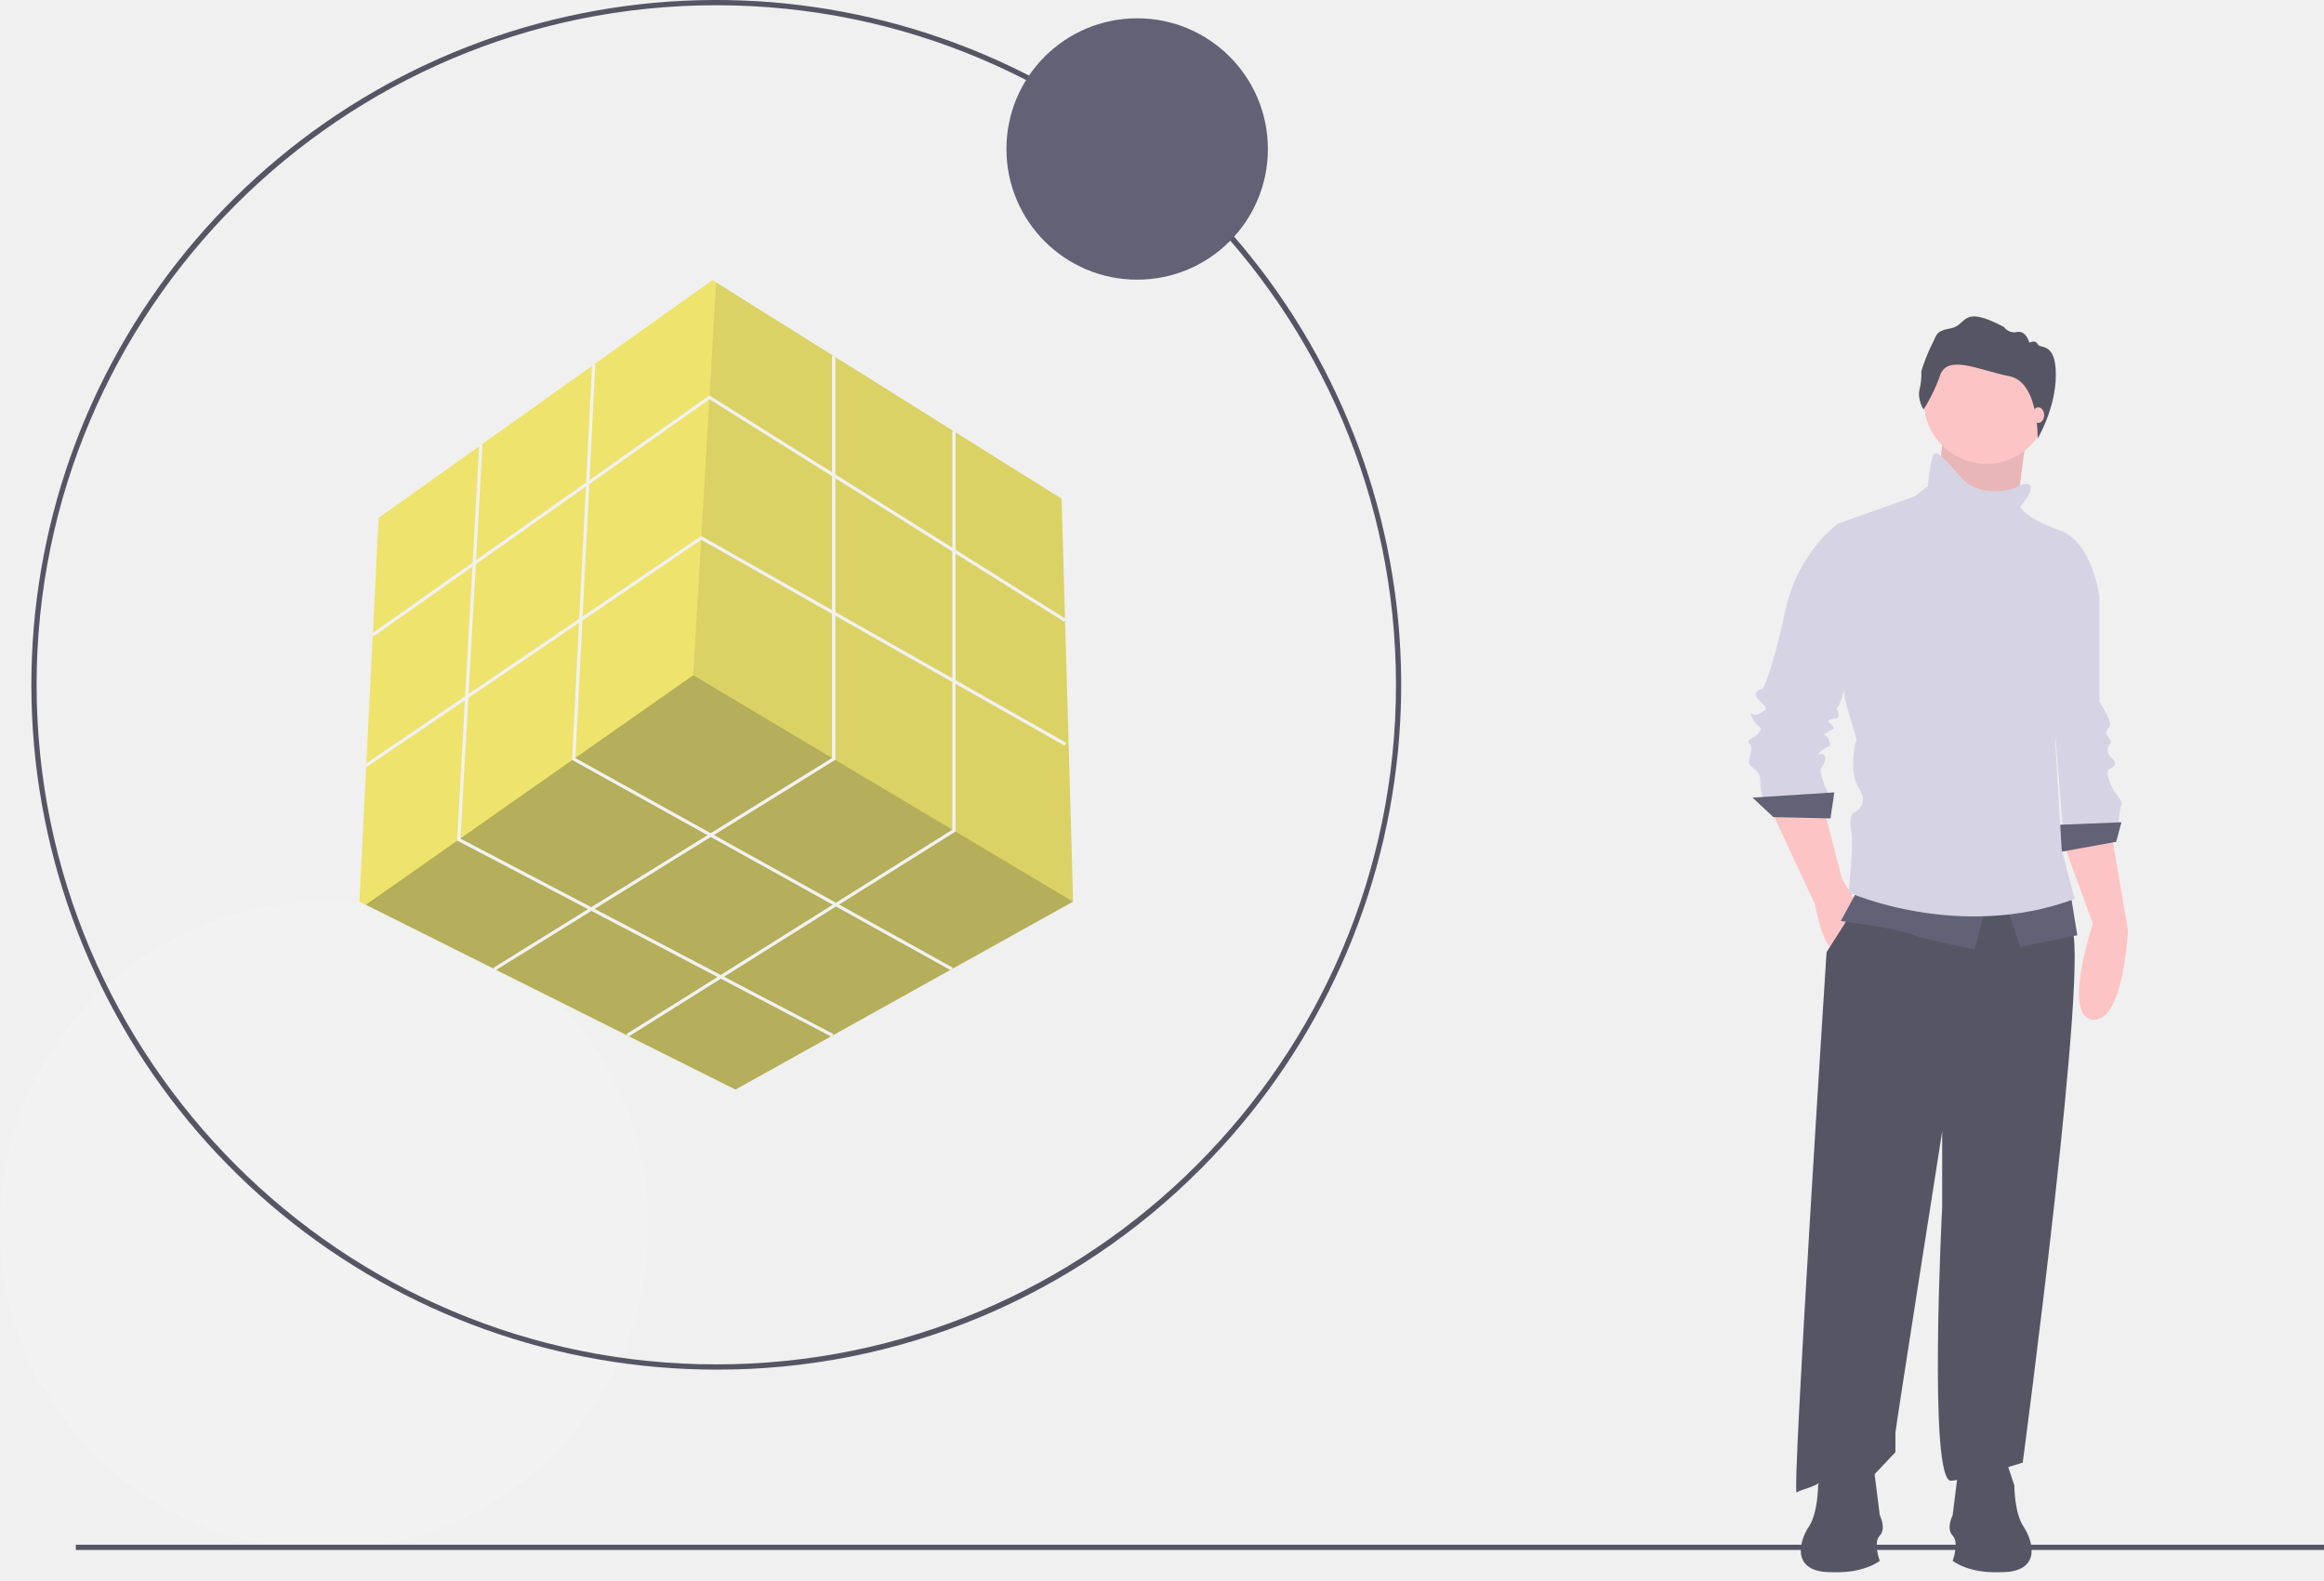
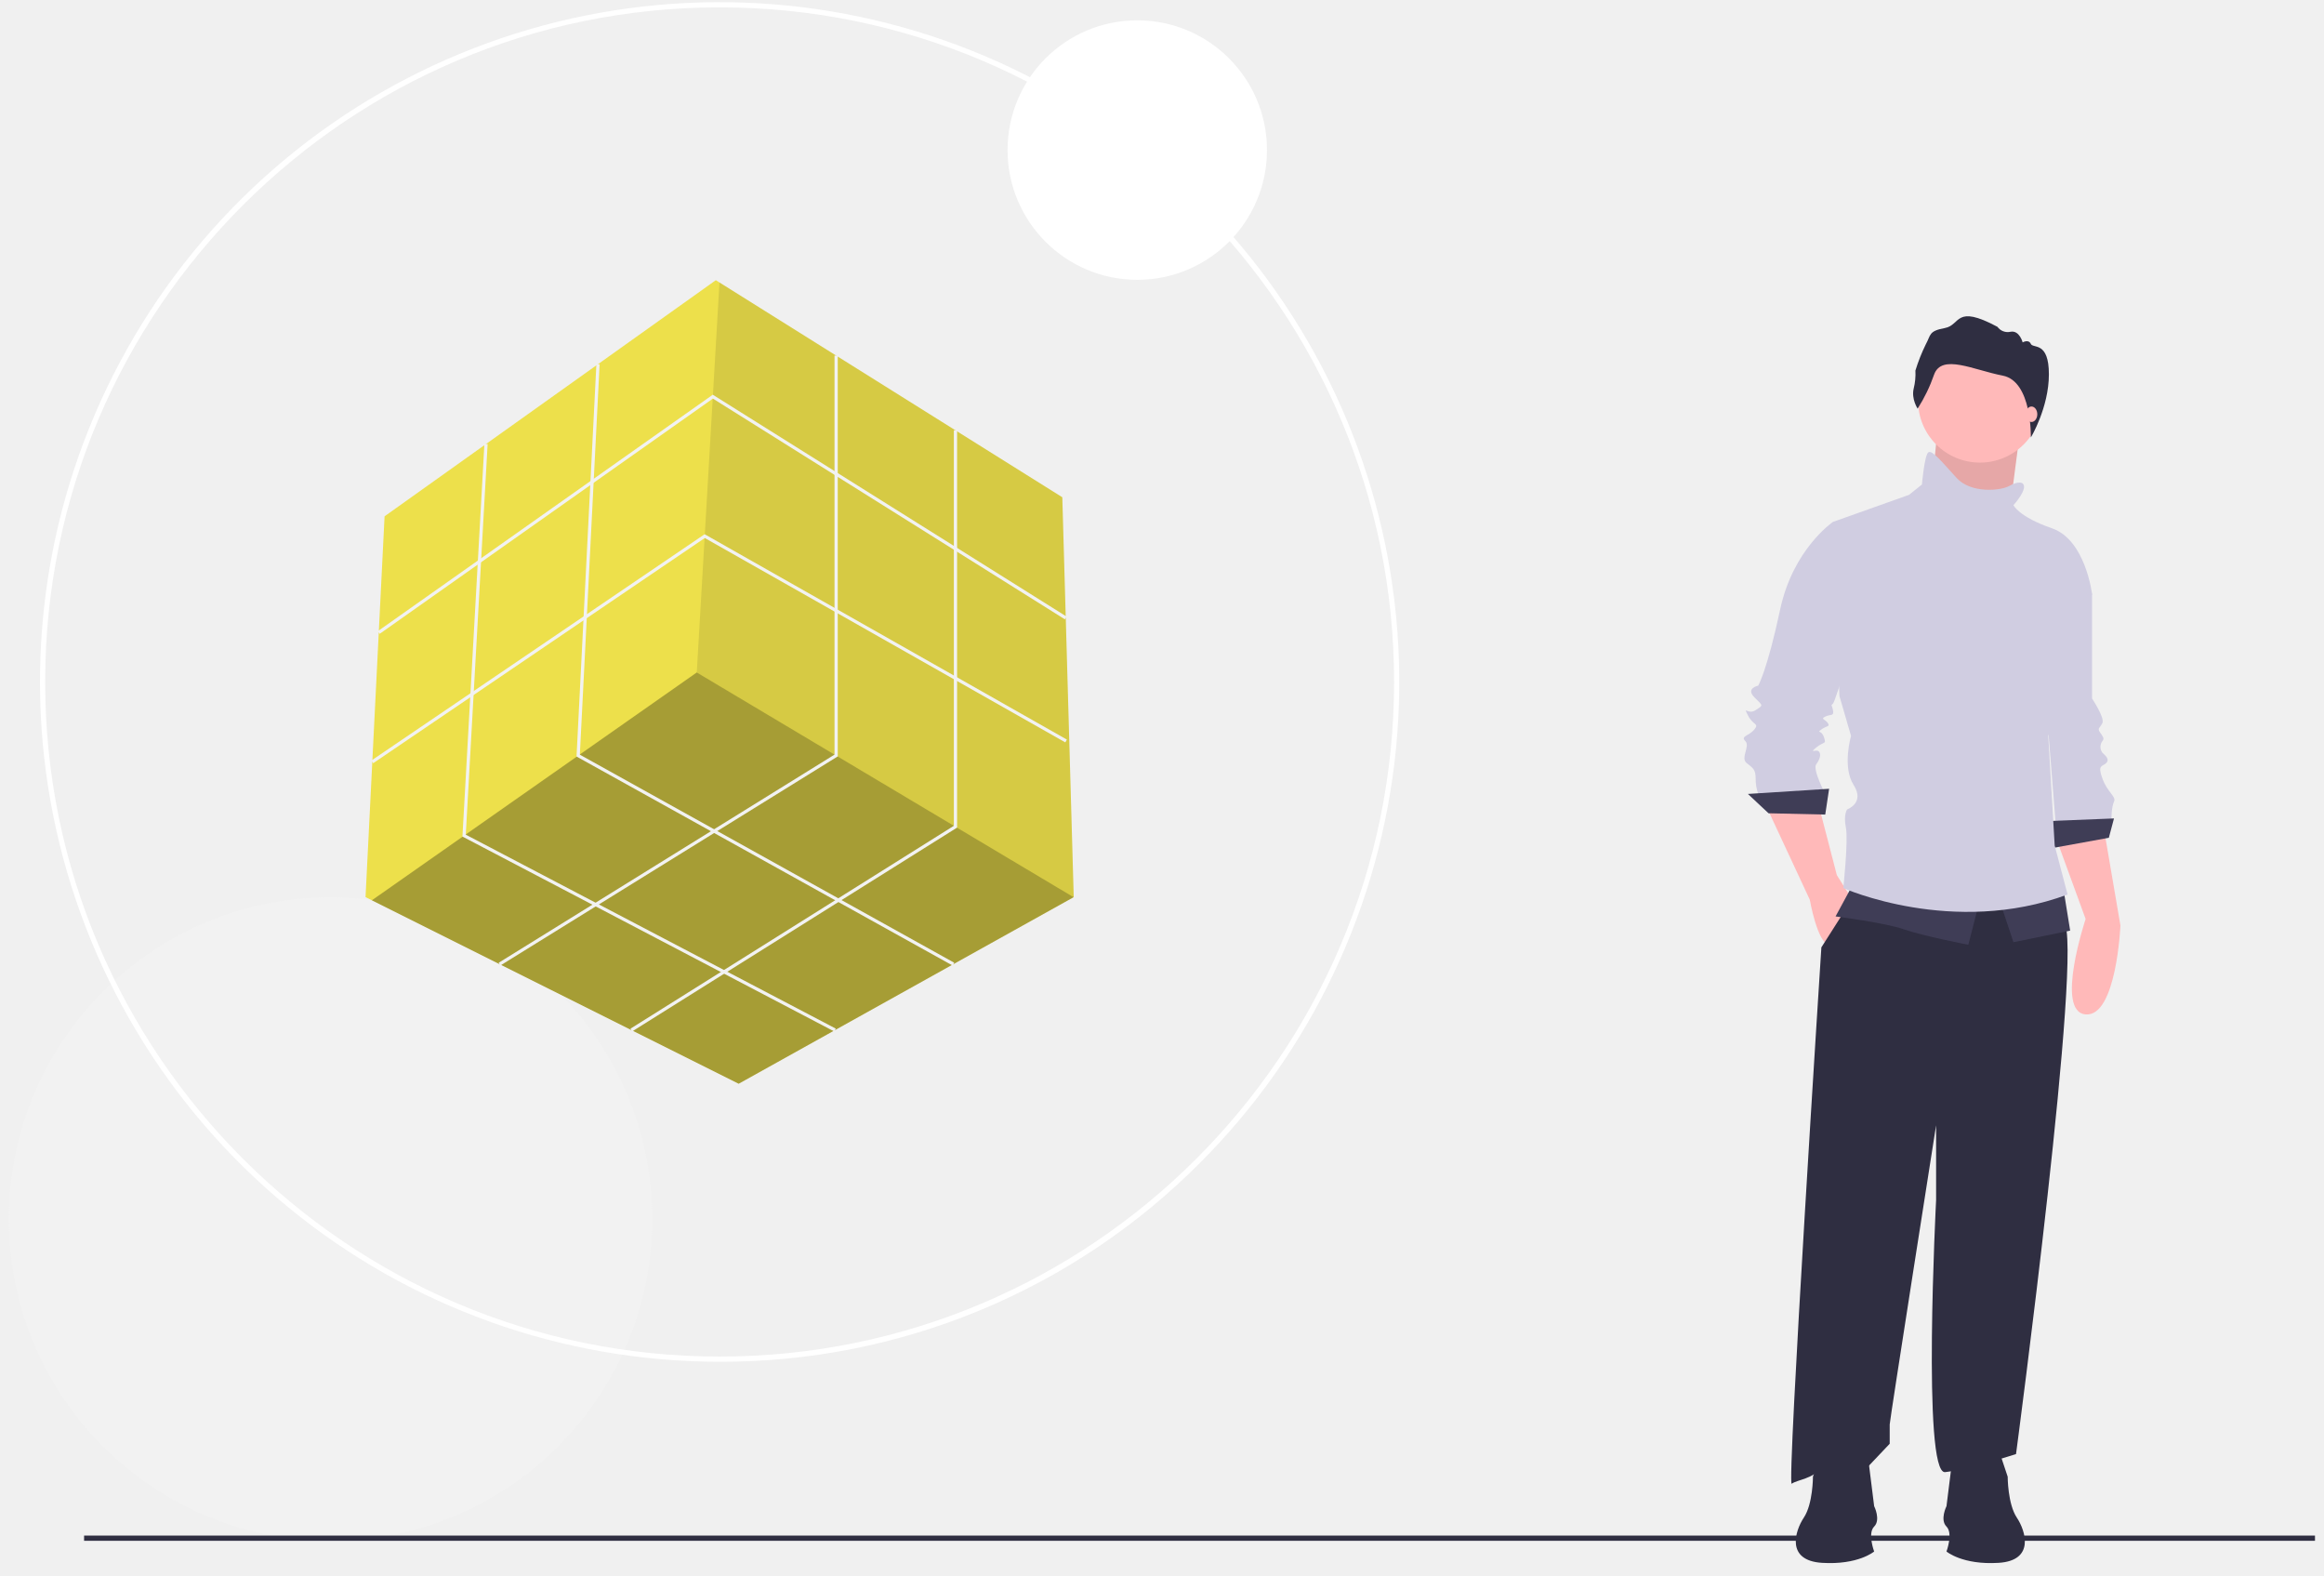
- <svg xmlns="http://www.w3.org/2000/svg" width="75" height="51" viewBox="0 0 75 51" fill="none">
-   <g opacity="0.8" clip-path="url(#clip0)">
-     <path d="M10.461 50.028C16.239 50.028 20.922 45.345 20.922 39.567C20.922 33.789 16.239 29.106 10.461 29.106C4.684 29.106 0 33.789 0 39.567C0 45.345 4.684 50.028 10.461 50.028Z" fill="#F2F2F2" />
-     <path d="M23.116 44.207C18.002 44.207 13.046 42.434 9.093 39.19C5.14 35.946 2.435 31.431 1.437 26.416C0.439 21.4 1.212 16.194 3.622 11.684C6.033 7.174 9.933 3.639 14.657 1.682C19.382 -0.275 24.639 -0.533 29.532 0.952C34.426 2.436 38.653 5.571 41.494 9.823C44.335 14.075 45.614 19.181 45.113 24.27C44.612 29.359 42.361 34.117 38.745 37.733C36.698 39.792 34.262 41.424 31.579 42.536C28.896 43.647 26.02 44.215 23.116 44.207ZM23.116 0.169C11.021 0.169 1.181 10.009 1.181 22.104C1.181 34.198 11.021 44.038 23.116 44.038C35.211 44.038 45.051 34.198 45.051 22.104C45.051 10.009 35.211 0.169 23.116 0.169Z" fill="#2F2E41" />
-     <path d="M34.632 29.1L34.629 29.101L23.735 35.167L11.806 29.203L11.6 29.1L12.219 16.717L22.992 9.04L23.111 9.114L34.26 16.098L34.632 29.1Z" fill="#EDE04B" />
-     <path opacity="0.3" d="M34.629 29.101L23.735 35.167L11.806 29.203L22.373 21.794L34.629 29.101Z" fill="black" />
-     <path opacity="0.1" d="M34.632 29.099L22.373 21.794L23.111 9.114L34.26 16.098L34.632 29.099Z" fill="black" />
-     <path d="M12.061 20.538L12 20.452L22.893 12.764L34.4 19.978L34.344 20.067L22.897 12.889L12.061 20.538Z" fill="#F2F2F2" />
-     <path d="M11.85 24.745L11.791 24.658L22.628 17.3L22.657 17.316L34.41 23.977L34.358 24.068L22.633 17.423L11.85 24.745Z" fill="#F2F2F2" />
-     <path d="M15.985 31.323L15.929 31.234L26.852 24.466V11.491H26.957V24.524L15.985 31.323Z" fill="#F2F2F2" />
-     <path d="M20.272 33.466L20.216 33.377L30.733 26.781V13.922H30.838V26.839L20.272 33.466Z" fill="#F2F2F2" />
-     <path d="M30.694 31.324L18.462 24.528L18.464 24.495L19.108 11.768L19.212 11.773L18.57 24.468L30.745 31.232L30.694 31.324Z" fill="#F2F2F2" />
-     <path d="M26.845 33.468L14.751 27.13L14.753 27.096L15.466 14.363L15.571 14.369L14.86 27.068L26.894 33.375L26.845 33.468Z" fill="#F2F2F2" />
-     <path d="M36.699 9.027C39.028 9.027 40.917 7.138 40.917 4.809C40.917 2.479 39.028 0.591 36.699 0.591C34.369 0.591 32.48 2.479 32.48 4.809C32.48 7.138 34.369 9.027 36.699 9.027Z" fill="#3F3D56" />
-     <path d="M75 49.859H2.447V50.028H75V49.859Z" fill="#2F2E41" />
-     <path d="M66.577 27.17L67.541 29.811C67.541 29.811 66.535 32.829 67.541 32.913C68.547 32.997 68.673 30.02 68.673 30.02L68.128 26.834L66.577 27.17Z" fill="#FFB9B9" />
-     <path d="M67.038 18.534L67.75 19.247V22.642C67.75 22.642 68.17 23.271 68.086 23.439C68.002 23.607 67.918 23.607 68.002 23.732C68.086 23.858 68.17 23.942 68.086 24.026C68.045 24.08 68.023 24.146 68.023 24.214C68.023 24.282 68.045 24.349 68.086 24.403C68.17 24.487 68.337 24.613 68.212 24.738C68.086 24.864 67.918 24.78 68.086 25.241C68.254 25.703 68.547 25.828 68.463 25.996C68.379 26.164 68.379 26.583 68.379 26.583L66.577 26.835L66.199 22.097L67.038 18.534Z" fill="#D0CDE1" />
-     <path d="M68.463 26.541L66.367 26.625L66.451 27.505L68.295 27.17L68.463 26.541Z" fill="#3F3D56" />
-     <path d="M62.699 14.153L62.447 16.668L65.004 17.046L65.193 15.599L65.382 14.153H62.699Z" fill="#FFB9B9" />
-     <path opacity="0.1" d="M62.699 14.153L62.447 16.668L65.004 17.046L65.193 15.599L65.382 14.153H62.699Z" fill="black" />
-     <path d="M57.144 26.122L58.57 29.182C58.57 29.182 58.821 30.607 59.198 30.649C59.576 30.691 59.953 29.182 59.953 29.182L59.45 28.386L58.863 26.122L57.144 26.122Z" fill="#FFB9B9" />
-     <path d="M60.121 28.889L58.947 30.733C58.947 30.733 57.815 48.298 57.983 48.173C58.15 48.047 58.695 48.005 58.905 47.67C59.115 47.334 60.414 47.67 60.414 47.67L61.169 46.873V46.244C61.169 46.118 62.678 36.519 62.678 36.519V38.95C62.678 38.95 62.217 47.879 62.971 47.795C63.726 47.712 65.277 47.209 65.277 47.209C65.277 47.209 67.499 30.524 66.828 29.895C66.157 29.266 65.864 27.841 65.864 27.841L60.121 28.889Z" fill="#2F2E41" />
-     <path d="M64.103 14.971C65.215 14.971 66.115 14.07 66.115 12.959C66.115 11.847 65.215 10.946 64.103 10.946C62.992 10.946 62.091 11.847 62.091 12.959C62.091 14.07 62.992 14.971 64.103 14.971Z" fill="#FFB9B9" />
-     <path d="M59.618 17.067L59.324 16.899C59.324 16.899 58.025 17.779 57.605 19.75C57.186 21.72 56.893 22.223 56.893 22.223C56.893 22.223 56.474 22.307 56.767 22.6C57.06 22.894 57.06 22.852 56.809 23.02C56.557 23.187 56.39 22.852 56.557 23.187C56.725 23.523 56.935 23.439 56.767 23.648C56.599 23.858 56.306 23.858 56.474 24.026C56.641 24.193 56.306 24.571 56.515 24.738C56.725 24.906 56.809 24.948 56.809 25.241C56.808 25.413 56.836 25.583 56.893 25.744H59.073C59.073 25.744 58.653 24.948 58.779 24.78C58.905 24.613 58.947 24.445 58.863 24.361C58.779 24.277 58.528 24.445 58.779 24.235C59.031 24.026 59.114 24.151 59.031 23.9C58.947 23.648 58.779 23.774 58.947 23.648C59.114 23.523 59.24 23.565 59.156 23.439C59.073 23.313 58.905 23.313 59.073 23.229C59.24 23.145 59.366 23.229 59.324 23.02C59.282 22.81 59.24 22.894 59.324 22.81C59.408 22.726 60.288 19.875 60.288 19.792C60.288 19.708 59.618 17.067 59.618 17.067Z" fill="#D0CDE1" />
-     <path d="M59.198 25.576L56.557 25.744L57.228 26.373L59.073 26.415L59.198 25.576Z" fill="#3F3D56" />
-     <path d="M59.953 28.721L59.408 29.727C59.408 29.727 61.043 29.937 61.63 30.146C62.217 30.356 63.726 30.649 63.726 30.649L64.103 29.182L59.953 28.721Z" fill="#3F3D56" />
-     <path d="M64.732 29.182L65.193 30.565L67.038 30.188L66.828 28.888L64.732 29.182Z" fill="#3F3D56" />
-     <path d="M65.487 15.642C65.487 15.642 65.361 15.558 65.067 15.726C64.774 15.893 63.81 15.977 63.349 15.474C62.888 14.971 62.552 14.552 62.426 14.636C62.301 14.719 62.217 15.684 62.217 15.684L61.797 16.019L59.324 16.899L59.534 22.559L59.911 23.858C59.911 23.858 59.618 24.864 59.995 25.451C60.372 26.038 59.785 26.248 59.785 26.248C59.785 26.248 59.66 26.416 59.743 26.835C59.827 27.254 59.66 28.805 59.66 28.805C59.66 28.805 63.223 30.398 66.954 29.015L66.535 27.422L66.325 23.858C66.325 23.858 66.535 23.271 66.493 23.02C66.451 22.768 67.75 19.247 67.75 19.247C67.75 19.247 67.541 17.486 66.451 17.109C65.361 16.732 65.193 16.354 65.193 16.354C65.193 16.354 65.696 15.809 65.487 15.642Z" fill="#D0CDE1" />
-     <path d="M62.077 13.216C62.077 13.216 61.868 12.903 61.948 12.565C61.996 12.373 62.015 12.176 62.005 11.978C62.095 11.686 62.208 11.401 62.342 11.126C62.511 10.821 62.431 10.692 62.961 10.596C63.492 10.5 63.275 9.808 64.673 10.556C64.72 10.622 64.786 10.672 64.862 10.701C64.937 10.729 65.02 10.735 65.099 10.716C65.388 10.66 65.493 11.062 65.493 11.062C65.493 11.062 65.686 10.95 65.758 11.11C65.83 11.271 66.346 11.014 66.346 12.099C66.346 13.184 65.759 14.153 65.759 14.153C65.759 14.153 65.802 12.328 64.846 12.143C63.889 11.958 62.861 11.42 62.611 12.111C62.477 12.499 62.298 12.87 62.077 13.216Z" fill="#2F2E41" />
-     <path d="M65.78 13.65C65.884 13.65 65.969 13.537 65.969 13.399C65.969 13.26 65.884 13.147 65.78 13.147C65.676 13.147 65.591 13.26 65.591 13.399C65.591 13.537 65.676 13.65 65.78 13.65Z" fill="#FFB9B9" />
-     <path d="M64.711 47.06L65.006 47.944C65.006 47.944 65.006 48.829 65.301 49.271C65.596 49.713 65.89 50.671 64.711 50.745C63.532 50.819 63.016 50.377 63.016 50.377C63.016 50.377 63.237 49.787 63.016 49.566C62.795 49.345 63.016 48.903 63.016 48.903L63.237 47.133L64.711 47.06Z" fill="#2F2E41" />
-     <path d="M58.968 47.06L58.673 47.944C58.673 47.944 58.673 48.829 58.378 49.271C58.083 49.713 57.789 50.671 58.968 50.745C60.147 50.819 60.663 50.377 60.663 50.377C60.663 50.377 60.442 49.787 60.663 49.566C60.884 49.345 60.663 48.903 60.663 48.903L60.442 47.133L58.968 47.06Z" fill="#2F2E41" />
+ <svg xmlns="http://www.w3.org/2000/svg" width="177" height="120" viewBox="0 0 177 120" fill="none">
+   <g clip-path="url(#clip0)">
+     <path d="M25.173 117.325C38.703 117.325 49.672 106.356 49.672 92.826C49.672 79.296 38.703 68.327 25.173 68.327C11.643 68.327 0.674 79.296 0.674 92.826C0.674 106.356 11.643 117.325 25.173 117.325Z" fill="#F2F2F2" />
+     <path d="M54.808 103.692C42.833 103.692 31.227 99.54 21.97 91.943C12.713 84.345 6.376 73.773 4.039 62.028C1.703 50.282 3.512 38.09 9.157 27.528C14.802 16.966 23.935 8.689 34.999 4.106C46.063 -0.477 58.374 -1.082 69.834 2.394C81.294 5.871 91.195 13.213 97.848 23.171C104.501 33.128 107.496 45.084 106.322 57.002C105.149 68.921 99.879 80.063 91.41 88.531C86.615 93.353 80.911 97.175 74.628 99.778C68.345 102.38 61.609 103.711 54.808 103.692ZM54.808 0.561C26.484 0.561 3.44 23.604 3.44 51.929C3.44 80.253 26.484 103.297 54.808 103.297C83.133 103.297 106.176 80.253 106.176 51.929C106.176 23.604 83.133 0.561 54.808 0.561Z" fill="white" />
+     <path d="M81.777 68.313L81.771 68.316L56.258 82.522L28.322 68.554L27.84 68.313L29.29 39.315L54.518 21.336L54.797 21.511L80.907 37.865L81.777 68.313Z" fill="#EDE04B" />
+     <path opacity="0.3" d="M81.771 68.316L56.258 82.522L28.321 68.554L53.068 51.205L81.771 68.316Z" fill="black" />
+     <path opacity="0.1" d="M81.776 68.313L53.068 51.204L54.797 21.51L80.906 37.865L81.776 68.313Z" fill="black" />
+     <path d="M28.919 48.263L28.777 48.062L54.287 30.056L81.235 46.952L81.104 47.16L54.295 30.351L28.919 48.263Z" fill="#F2F2F2" />
+     <path d="M28.424 58.114L28.286 57.911L53.667 40.679L53.733 40.717L81.257 56.317L81.136 56.53L53.678 40.968L28.424 58.114Z" fill="#F2F2F2" />
+     <path d="M38.108 73.519L37.979 73.311L63.558 57.461V27.075H63.804V57.597L38.108 73.519Z" fill="#F2F2F2" />
+     <path d="M48.148 78.538L48.017 78.33L72.647 62.882V32.768H72.893V63.018L48.148 78.538Z" fill="#F2F2F2" />
+     <path d="M72.555 73.522L43.91 57.606L43.914 57.529L45.422 27.724L45.667 27.737L44.163 57.465L72.674 73.307L72.555 73.522Z" fill="#F2F2F2" />
+     <path d="M63.542 78.543L35.219 63.7L35.224 63.621L36.893 33.802L37.139 33.815L35.474 63.556L63.657 78.325L63.542 78.543Z" fill="#F2F2F2" />
+     <path d="M86.617 21.306C92.073 21.306 96.495 16.883 96.495 11.427C96.495 5.971 92.073 1.549 86.617 1.549C81.161 1.549 76.738 5.971 76.738 11.427C76.738 16.883 81.161 21.306 86.617 21.306Z" fill="white" />
+     <path d="M176.313 116.929H6.404V117.325H176.313V116.929Z" fill="#2F2E41" />
+     <path d="M156.587 63.793L158.845 69.978C158.845 69.978 156.489 77.047 158.845 77.243C161.201 77.439 161.496 70.469 161.496 70.469L160.219 63.008L156.587 63.793Z" fill="#FFB9B9" />
+     <path d="M157.667 43.57L159.336 45.239V53.191C159.336 53.191 160.318 54.664 160.121 55.056C159.925 55.449 159.729 55.449 159.925 55.743C160.121 56.038 160.318 56.234 160.121 56.431C160.026 56.558 159.974 56.713 159.974 56.873C159.974 57.032 160.026 57.187 160.121 57.314C160.318 57.511 160.711 57.805 160.416 58.1C160.121 58.394 159.729 58.198 160.121 59.278C160.514 60.358 161.201 60.652 161.005 61.045C160.809 61.438 160.809 62.419 160.809 62.419L156.587 63.008L155.704 51.915L157.667 43.57Z" fill="#D0CDE1" />
+     <path d="M161.005 62.321L156.096 62.517L156.293 64.579L160.613 63.794L161.005 62.321Z" fill="#3F3D56" />
+     <path d="M147.506 33.31L146.917 39.201L152.906 40.084L153.347 36.697L153.789 33.31H147.506Z" fill="#FFB9B9" />
+     <path opacity="0.1" d="M147.506 33.31L146.917 39.201L152.906 40.084L153.347 36.697L153.789 33.31H147.506Z" fill="black" />
+     <path d="M134.498 61.339L137.836 68.506C137.836 68.506 138.425 71.844 139.308 71.942C140.192 72.04 141.076 68.506 141.076 68.506L139.898 66.64L138.523 61.339L134.498 61.339Z" fill="#FFB9B9" />
+     <path d="M141.468 67.819L138.719 72.139C138.719 72.139 136.069 113.274 136.461 112.979C136.854 112.685 138.13 112.587 138.621 111.801C139.112 111.016 142.156 111.801 142.156 111.801L143.923 109.936V108.463C143.923 108.169 147.457 85.687 147.457 85.687V91.381C147.457 91.381 146.377 112.292 148.144 112.096C149.911 111.899 153.544 110.721 153.544 110.721C153.544 110.721 158.747 71.648 157.176 70.175C155.605 68.703 154.918 65.365 154.918 65.365L141.468 67.819Z" fill="#2F2E41" />
+     <path d="M150.795 35.225C153.397 35.225 155.507 33.115 155.507 30.513C155.507 27.91 153.397 25.8 150.795 25.8C148.192 25.8 146.083 27.91 146.083 30.513C146.083 33.115 148.192 35.225 150.795 35.225Z" fill="#FFB9B9" />
+     <path d="M140.29 40.133L139.603 39.741C139.603 39.741 136.56 41.803 135.578 46.417C134.596 51.031 133.909 52.209 133.909 52.209C133.909 52.209 132.927 52.405 133.615 53.093C134.302 53.78 134.302 53.682 133.713 54.074C133.124 54.467 132.731 53.682 133.124 54.467C133.516 55.252 134.007 55.056 133.615 55.547C133.222 56.038 132.535 56.038 132.927 56.431C133.32 56.823 132.535 57.707 133.025 58.099C133.516 58.492 133.713 58.59 133.713 59.278C133.71 59.679 133.776 60.077 133.909 60.456H139.014C139.014 60.456 138.032 58.59 138.327 58.198C138.621 57.805 138.72 57.412 138.523 57.216C138.327 57.02 137.738 57.412 138.327 56.921C138.916 56.431 139.112 56.725 138.916 56.136C138.72 55.547 138.327 55.841 138.72 55.547C139.112 55.252 139.407 55.351 139.21 55.056C139.014 54.761 138.621 54.761 139.014 54.565C139.407 54.369 139.701 54.565 139.603 54.074C139.505 53.583 139.407 53.78 139.603 53.583C139.799 53.387 141.861 46.711 141.861 46.515C141.861 46.319 140.29 40.133 140.29 40.133Z" fill="#D0CDE1" />
+     <path d="M139.309 60.062L133.123 60.455L134.694 61.928L139.014 62.026L139.309 60.062Z" fill="#3F3D56" />
+     <path d="M141.076 67.426L139.799 69.782C139.799 69.782 143.628 70.273 145.003 70.764C146.377 71.255 149.911 71.942 149.911 71.942L150.795 68.506L141.076 67.426Z" fill="#3F3D56" />
+     <path d="M152.267 68.506L153.347 71.745L157.667 70.862L157.176 67.818L152.267 68.506Z" fill="#3F3D56" />
+     <path d="M154.035 36.796C154.035 36.796 153.74 36.6 153.053 36.992C152.366 37.385 150.108 37.581 149.028 36.403C147.948 35.225 147.163 34.243 146.868 34.44C146.574 34.636 146.377 36.894 146.377 36.894L145.395 37.68L139.603 39.741L140.094 52.995L140.978 56.038C140.978 56.038 140.29 58.394 141.174 59.769C142.057 61.143 140.683 61.634 140.683 61.634C140.683 61.634 140.389 62.027 140.585 63.008C140.781 63.99 140.389 67.623 140.389 67.623C140.389 67.623 148.733 71.353 157.471 68.114L156.489 64.383L155.998 56.038C155.998 56.038 156.489 54.664 156.391 54.075C156.293 53.486 159.336 45.239 159.336 45.239C159.336 45.239 158.845 41.116 156.293 40.232C153.74 39.349 153.348 38.465 153.348 38.465C153.348 38.465 154.526 37.189 154.035 36.796Z" fill="#D0CDE1" />
+     <path d="M146.05 31.116C146.05 31.116 145.561 30.382 145.749 29.591C145.861 29.142 145.906 28.679 145.881 28.217C146.091 27.532 146.355 26.865 146.671 26.222C147.066 25.507 146.878 25.206 148.12 24.98C149.362 24.754 148.854 23.136 152.129 24.886C152.24 25.04 152.393 25.158 152.571 25.225C152.748 25.292 152.942 25.305 153.127 25.262C153.804 25.131 154.049 26.072 154.049 26.072C154.049 26.072 154.501 25.808 154.67 26.184C154.839 26.561 156.047 25.959 156.047 28.5C156.047 31.04 154.673 33.31 154.673 33.31C154.673 33.31 154.774 29.036 152.534 28.603C150.294 28.17 147.885 26.909 147.302 28.528C146.987 29.436 146.567 30.305 146.05 31.116Z" fill="#2F2E41" />
+     <path d="M154.722 32.132C154.966 32.132 155.164 31.868 155.164 31.543C155.164 31.218 154.966 30.954 154.722 30.954C154.478 30.954 154.28 31.218 154.28 31.543C154.28 31.868 154.478 32.132 154.722 32.132Z" fill="#FFB9B9" />
+     <path d="M152.219 110.373L152.909 112.444C152.909 112.444 152.909 114.516 153.599 115.551C154.29 116.587 154.98 118.831 152.219 119.004C149.457 119.176 148.248 118.141 148.248 118.141C148.248 118.141 148.766 116.76 148.248 116.242C147.731 115.724 148.248 114.688 148.248 114.688L148.766 110.546L152.219 110.373Z" fill="#2F2E41" />
+     <path d="M138.769 110.373L138.078 112.444C138.078 112.444 138.078 114.516 137.388 115.551C136.697 116.587 136.007 118.831 138.769 119.004C141.53 119.176 142.739 118.141 142.739 118.141C142.739 118.141 142.221 116.76 142.739 116.242C143.257 115.724 142.739 114.688 142.739 114.688L142.221 110.546L138.769 110.373Z" fill="#2F2E41" />
  </g>
  <defs>
    <clipPath id="clip0">
-       <rect width="75" height="50.753" fill="white" />
+       <rect width="175.639" height="118.857" fill="white" transform="translate(0.674316 0.165771)" />
    </clipPath>
  </defs>
</svg>
